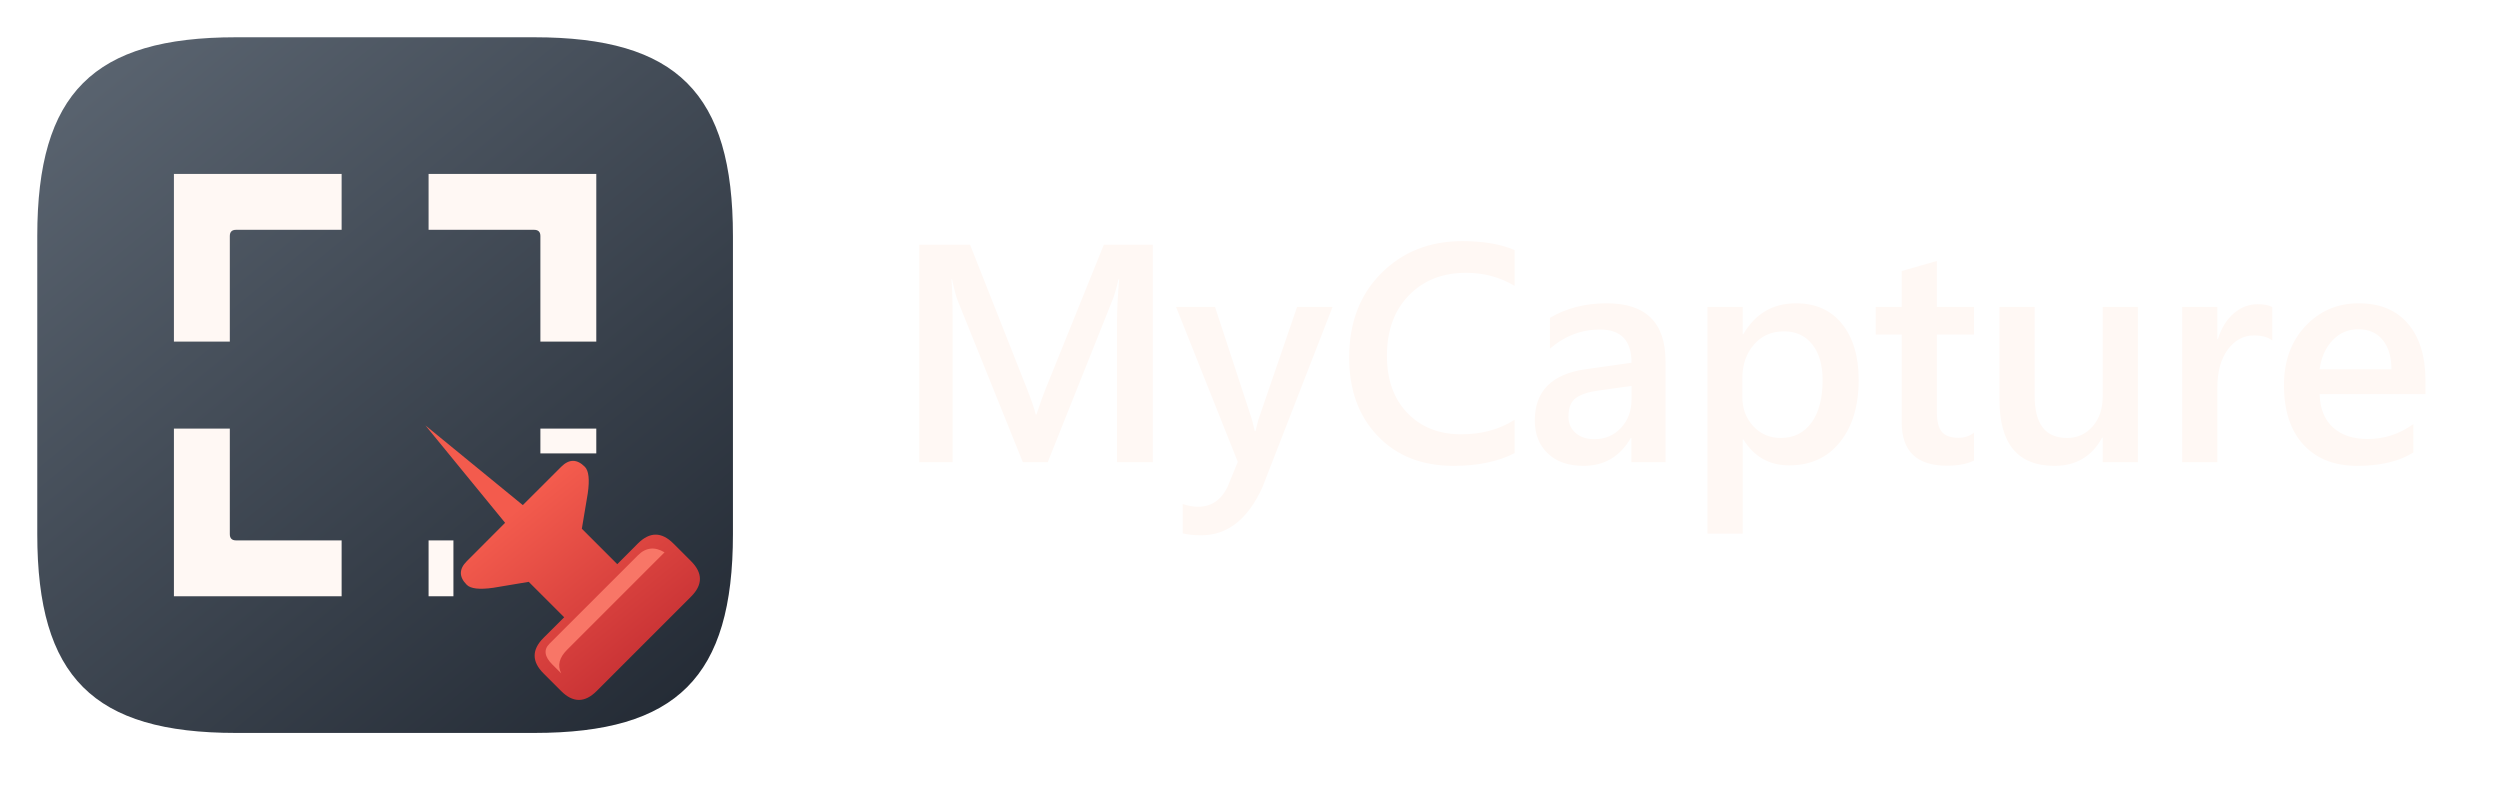
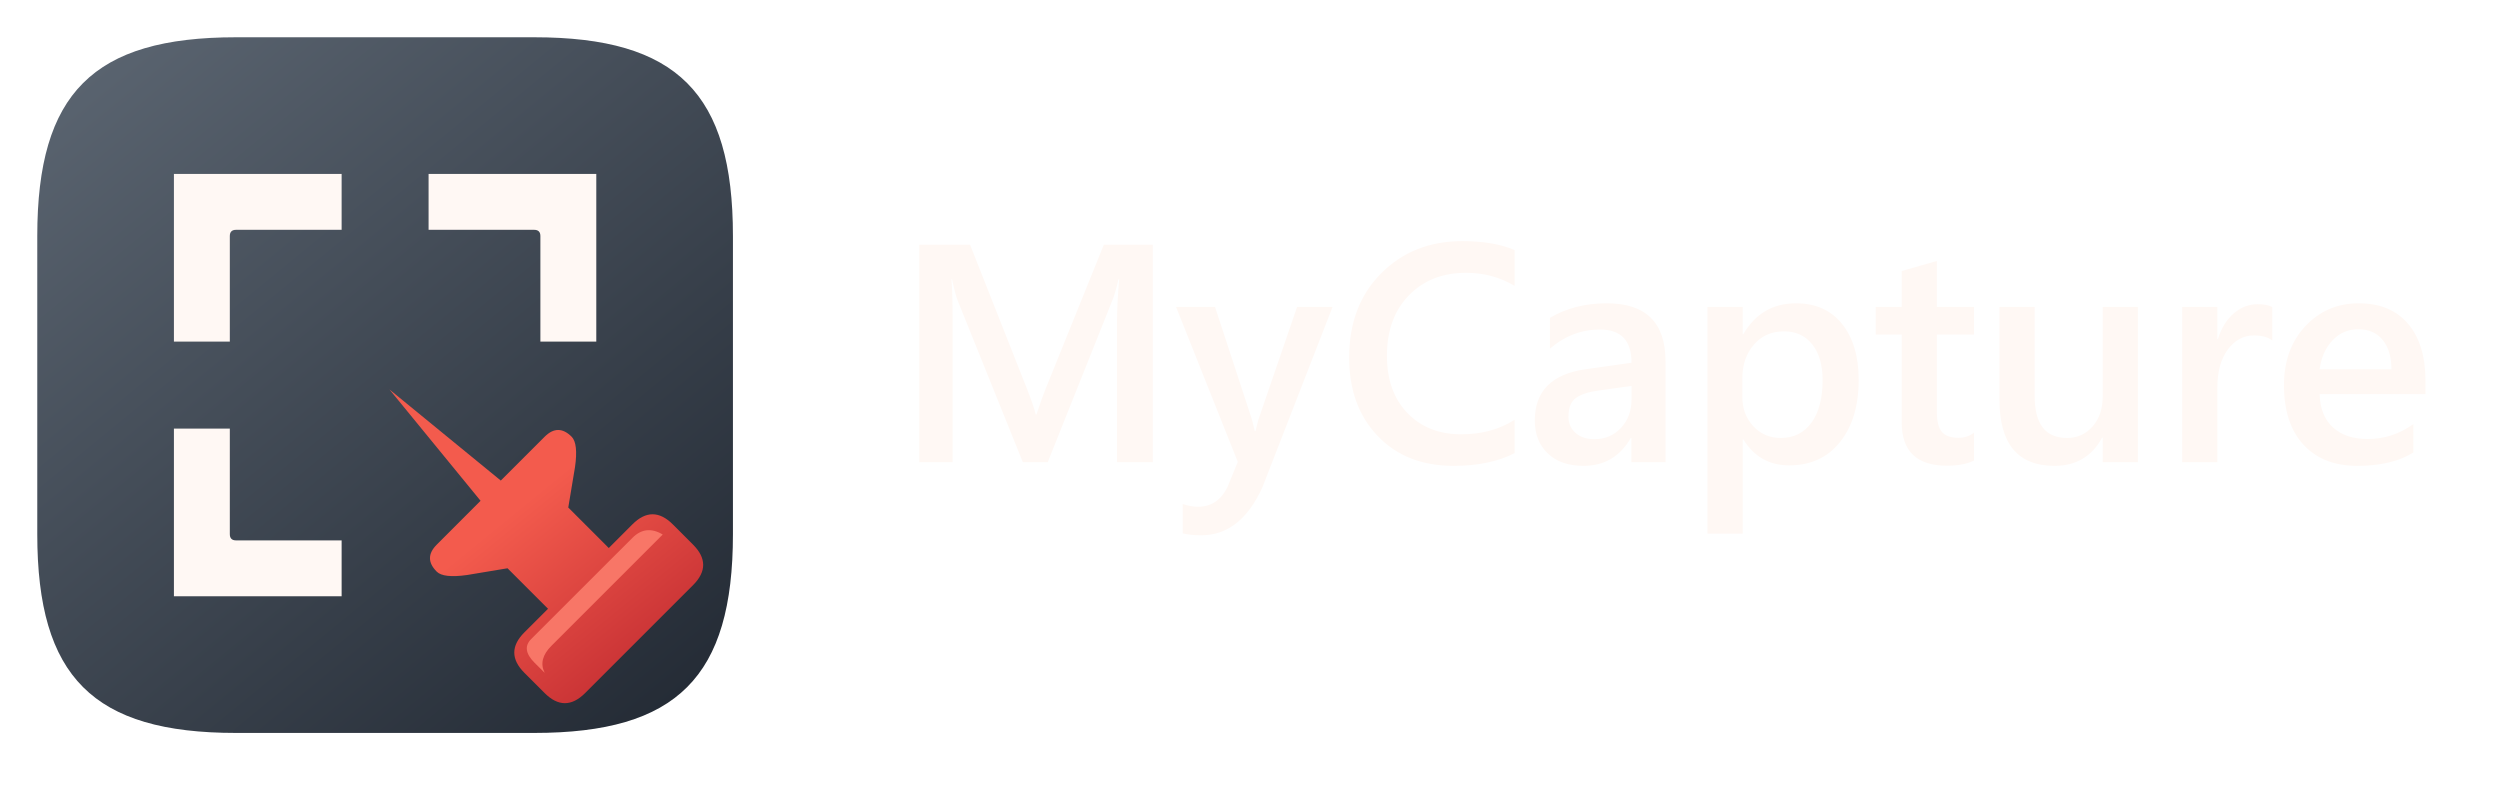
<svg xmlns="http://www.w3.org/2000/svg" viewBox="0 0 804.98 256" width="804.98" height="256">
  <defs>
    <linearGradient id="graphite" gradientUnits="userSpaceOnUse" x1="28" y1="12" x2="218" y2="244">
      <stop offset="0" stop-color="#5B6571" />
      <stop offset="1" stop-color="#222933" />
    </linearGradient>
    <linearGradient id="signal" gradientUnits="userSpaceOnUse" x1="170" y1="161" x2="223" y2="226">
      <stop offset="0" stop-color="#F35B4D" />
      <stop offset="1" stop-color="#BB252D" />
    </linearGradient>
  </defs>
  <path fill="url(#graphite)" fill-rule="nonzero" d="M76 12 L172 12 C218 12 236 30 236 76 L236 172 C236 218 218 236 172 236 L76 236 C30 236 12 218 12 172 L12 76 C12 30 30 12 76 12 Z" />
-   <path fill="#FFF8F4" fill-rule="evenodd" d="M138 174 H146 V192 H138 Z M174 138 H192 V146 H174 Z M56 138 L74 138 L74 172 C74 173.33 74.67 174 76 174 L110 174 L110 192 L56 192 L56 138 Z M138 56 L192 56 L192 110 L174 110 L174 76 C174 74.67 173.33 74 172 74 L138 74 L138 56 Z M56 56 L110 56 L110 74 L76 74 C74.67 74 74 74.67 74 76 L74 110 L56 110 L56 56 Z" />
-   <path fill="url(#signal)" fill-rule="nonzero" d="M136.98 136.98 L168.34 162.64 L180.7 150.3 C183.24 147.76 185.77 147.76 188.31 150.3 C189.57 151.56 189.89 154.41 189.26 158.84 L187.35 170.25 L198.76 181.66 L205.41 174.99 C209.21 171.2 213.02 171.2 216.81 174.99 L222.52 180.7 C226.32 184.5 226.32 188.31 222.52 192.1 L192.1 222.52 C188.31 226.32 184.5 226.32 180.7 222.52 L174.99 216.81 C171.2 213.02 171.2 209.21 174.99 205.41 L181.66 198.76 L170.25 187.35 L158.84 189.26 C154.41 189.89 151.56 189.57 150.3 188.31 C147.76 185.77 147.76 183.24 150.3 180.7 L162.64 168.34 L136.98 136.98 Z" />
-   <path fill="#F87667" fill-rule="nonzero" d="M209.45 176.66 C210.87 176.5 212.39 176.9 213.97 177.85 L182.61 209.21 C180.07 211.74 179.43 214.28 180.7 216.81 L177.85 213.97 C175.31 211.43 174.99 209.21 176.9 207.3 L205.41 178.8 C206.67 177.53 208.02 176.83 209.45 176.66 Z" />
+   <path fill="#FFF8F4" fill-rule="evenodd" d="M56 138 L74 138 L74 172 C74 173.33 74.67 174 76 174 L110 174 L110 192 L56 192 L56 138 Z M138 56 L192 56 L192 110 L174 110 L174 76 C174 74.67 173.33 74 172 74 L138 74 L138 56 Z M56 56 L110 56 L110 74 L76 74 C74.67 74 74 74.67 74 76 L74 110 L56 110 L56 56 Z" />
+   <path fill="url(#signal)" fill-rule="nonzero" d="M125.41 125.41 L161.25 154.74 L175.38 140.62 C178.27 137.73 181.17 137.73 184.06 140.62 C185.5 142.06 185.87 145.33 185.15 150.38 L182.98 163.42 L196.02 176.46 L203.62 168.85 C207.95 164.51 212.3 164.51 216.64 168.85 L223.17 175.38 C227.5 179.71 227.5 184.06 223.17 188.4 L188.4 223.17 C184.06 227.5 179.71 227.5 175.38 223.17 L168.85 216.64 C164.51 212.3 164.51 207.95 168.85 203.62 L176.46 196.02 L163.42 182.98 L150.38 185.15 C145.33 185.87 142.06 185.5 140.62 184.06 C137.73 181.17 137.73 178.27 140.62 175.38 L154.74 161.25 L125.41 125.41 Z" />
+   <path fill="#F87667" fill-rule="nonzero" d="M208.22 170.75 C209.86 170.58 211.58 171.02 213.39 172.11 L177.55 207.95 C174.66 210.85 173.92 213.74 175.38 216.64 L172.11 213.39 C169.22 210.5 168.85 207.95 171.02 205.78 L203.62 173.2 C205.06 171.74 206.59 170.94 208.22 170.75 Z" />
  <path fill="#FFF8F4" fill-rule="nonzero" d="M525.34 124.27 L514.84 125.73 C511.59 126.16 509.14 126.94 507.5 128.1 C505.85 129.26 505.03 131.28 505.03 134.18 C505.03 136.3 505.79 138.03 507.3 139.38 C508.81 140.73 510.84 141.41 513.38 141.41 C516.83 141.41 519.69 140.19 521.95 137.77 C524.21 135.34 525.34 132.29 525.34 128.61 L525.34 124.27 Z M574.46 106.69 C570.42 106.69 567.17 108.12 564.72 110.99 C562.26 113.85 561.03 117.43 561.03 121.73 L561.03 127.93 C561.03 131.58 562.19 134.67 564.52 137.21 C566.85 139.75 569.8 141.02 573.38 141.02 C577.58 141.02 580.88 139.38 583.27 136.11 C585.66 132.84 586.86 128.27 586.86 122.41 C586.86 117.5 585.74 113.65 583.51 110.86 C581.28 108.08 578.27 106.69 574.46 106.69 Z M759.35 106.01 C756.09 106.01 753.34 107.19 751.07 109.57 C748.81 111.95 747.42 115.06 746.9 118.9 L770.04 118.9 C770.01 114.83 769.05 111.66 767.16 109.4 C765.27 107.14 762.67 106.01 759.35 106.01 Z M643.81 98.83 L655.14 98.83 L655.14 127.54 C655.14 136.52 658.6 141.02 665.54 141.02 C668.89 141.02 671.65 139.78 673.81 137.3 C675.98 134.83 677.06 131.59 677.06 127.59 L677.06 98.83 L688.39 98.83 L688.39 148.83 L677.06 148.83 L677.06 140.92 L676.87 140.92 C673.58 146.97 668.47 150 661.53 150 C649.72 150 643.81 142.9 643.81 128.71 L643.81 98.83 Z M378.68 98.83 L391.23 98.83 L403.14 135.16 C403.28 135.61 403.57 136.82 404.02 138.77 L404.27 138.77 C404.43 138.02 404.72 136.85 405.15 135.25 L417.65 98.83 L429.07 98.83 L406.51 156.84 C401.83 167.19 395.25 172.36 386.79 172.36 C384.41 172.36 382.43 172.15 380.83 171.73 L380.83 162.3 C382.62 162.89 384.25 163.18 385.71 163.18 C389.95 163.18 393.1 161.1 395.19 156.93 L398.56 148.73 L378.68 98.83 Z M726.95 97.95 C729 97.95 730.56 98.26 731.64 98.88 L731.64 109.62 C730.27 108.54 728.3 108.01 725.73 108.01 C722.38 108.01 719.58 109.52 717.33 112.55 C715.09 115.58 713.96 119.69 713.96 124.9 L713.96 148.83 L702.64 148.83 L702.64 98.83 L713.96 98.83 L713.96 109.13 L714.16 109.13 C715.27 105.62 716.97 102.87 719.26 100.9 C721.56 98.93 724.12 97.95 726.95 97.95 Z M759.5 97.66 C766.33 97.66 771.62 99.85 775.37 104.25 C779.11 108.64 780.98 114.75 780.98 122.56 L780.98 126.9 L746.9 126.9 C747.03 131.53 748.45 135.09 751.17 137.6 C753.89 140.1 757.62 141.36 762.38 141.36 C767.72 141.36 772.61 139.76 777.07 136.57 L777.07 145.7 C772.52 148.57 766.5 150 759.01 150 C751.65 150 745.88 147.73 741.7 143.19 C737.52 138.65 735.42 132.26 735.42 124.02 C735.42 116.24 737.73 109.9 742.33 105 C746.94 100.11 752.66 97.66 759.5 97.66 Z M578.31 97.66 C584.66 97.66 589.61 99.89 593.16 104.35 C596.71 108.81 598.48 114.79 598.48 122.31 C598.48 130.65 596.48 137.32 592.47 142.33 C588.47 147.35 583 149.85 576.07 149.85 C569.69 149.85 564.77 147.05 561.32 141.46 L561.13 141.46 L561.13 171.83 L549.8 171.83 L549.8 98.83 L561.13 98.83 L561.13 107.62 L561.32 107.62 C565.2 100.98 570.86 97.66 578.31 97.66 Z M517.34 97.66 C529.97 97.66 536.28 103.87 536.28 116.31 L536.28 148.83 L525.29 148.83 L525.29 141.02 L525.1 141.02 C521.65 147.01 516.59 150 509.91 150 C505 150 501.15 148.67 498.37 146 C495.58 143.33 494.19 139.79 494.19 135.4 C494.19 125.96 499.63 120.46 510.5 118.9 L525.34 116.8 C525.34 109.67 521.96 106.1 515.19 106.1 C509.23 106.1 503.86 108.15 499.07 112.26 L499.07 102.34 C504.35 99.22 510.43 97.66 517.34 97.66 Z M623.66 84.03 L623.66 98.83 L635.62 98.83 L635.62 107.71 L623.66 107.71 L623.66 132.71 C623.66 135.68 624.19 137.79 625.27 139.06 C626.34 140.33 628.13 140.97 630.64 140.97 C632.56 140.97 634.22 140.41 635.62 139.31 L635.62 148.29 C633.41 149.4 630.49 149.95 626.88 149.95 C617.18 149.95 612.33 145.3 612.33 135.99 L612.33 107.71 L603.98 107.71 L603.98 98.83 L612.33 98.83 L612.33 87.26 L623.66 84.03 Z M296 78.81 L312.36 78.81 L330.77 125.44 C332.17 129.02 333.08 131.69 333.5 133.45 L333.74 133.45 C334.95 129.77 335.93 127.03 336.67 125.24 L355.42 78.81 L371.2 78.81 L371.2 148.83 L359.67 148.83 L359.67 103.52 C359.67 99.8 359.9 95.26 360.36 89.89 L360.16 89.89 C359.44 92.95 358.81 95.15 358.26 96.48 L337.36 148.83 L329.35 148.83 L308.4 96.87 C307.82 95.35 307.2 93.02 306.55 89.89 L306.35 89.89 C306.61 92.69 306.74 97.27 306.74 103.61 L306.74 148.83 L296 148.83 L296 78.81 Z M470.84 77.64 C477.61 77.64 483.23 78.6 487.69 80.52 L487.69 92.04 C482.97 89.24 477.76 87.84 472.06 87.84 C464.48 87.84 458.34 90.27 453.63 95.12 C448.93 99.97 446.58 106.45 446.58 114.55 C446.58 122.27 448.77 128.41 453.17 132.98 C457.56 137.56 463.34 139.84 470.5 139.84 C477.11 139.84 482.84 138.28 487.69 135.16 L487.69 145.9 C482.42 148.63 475.86 150 468.01 150 C457.86 150 449.72 146.79 443.6 140.38 C437.48 133.97 434.42 125.55 434.42 115.14 C434.42 103.94 437.86 94.89 444.75 87.99 C451.63 81.09 460.33 77.64 470.84 77.64 Z" />
</svg>
